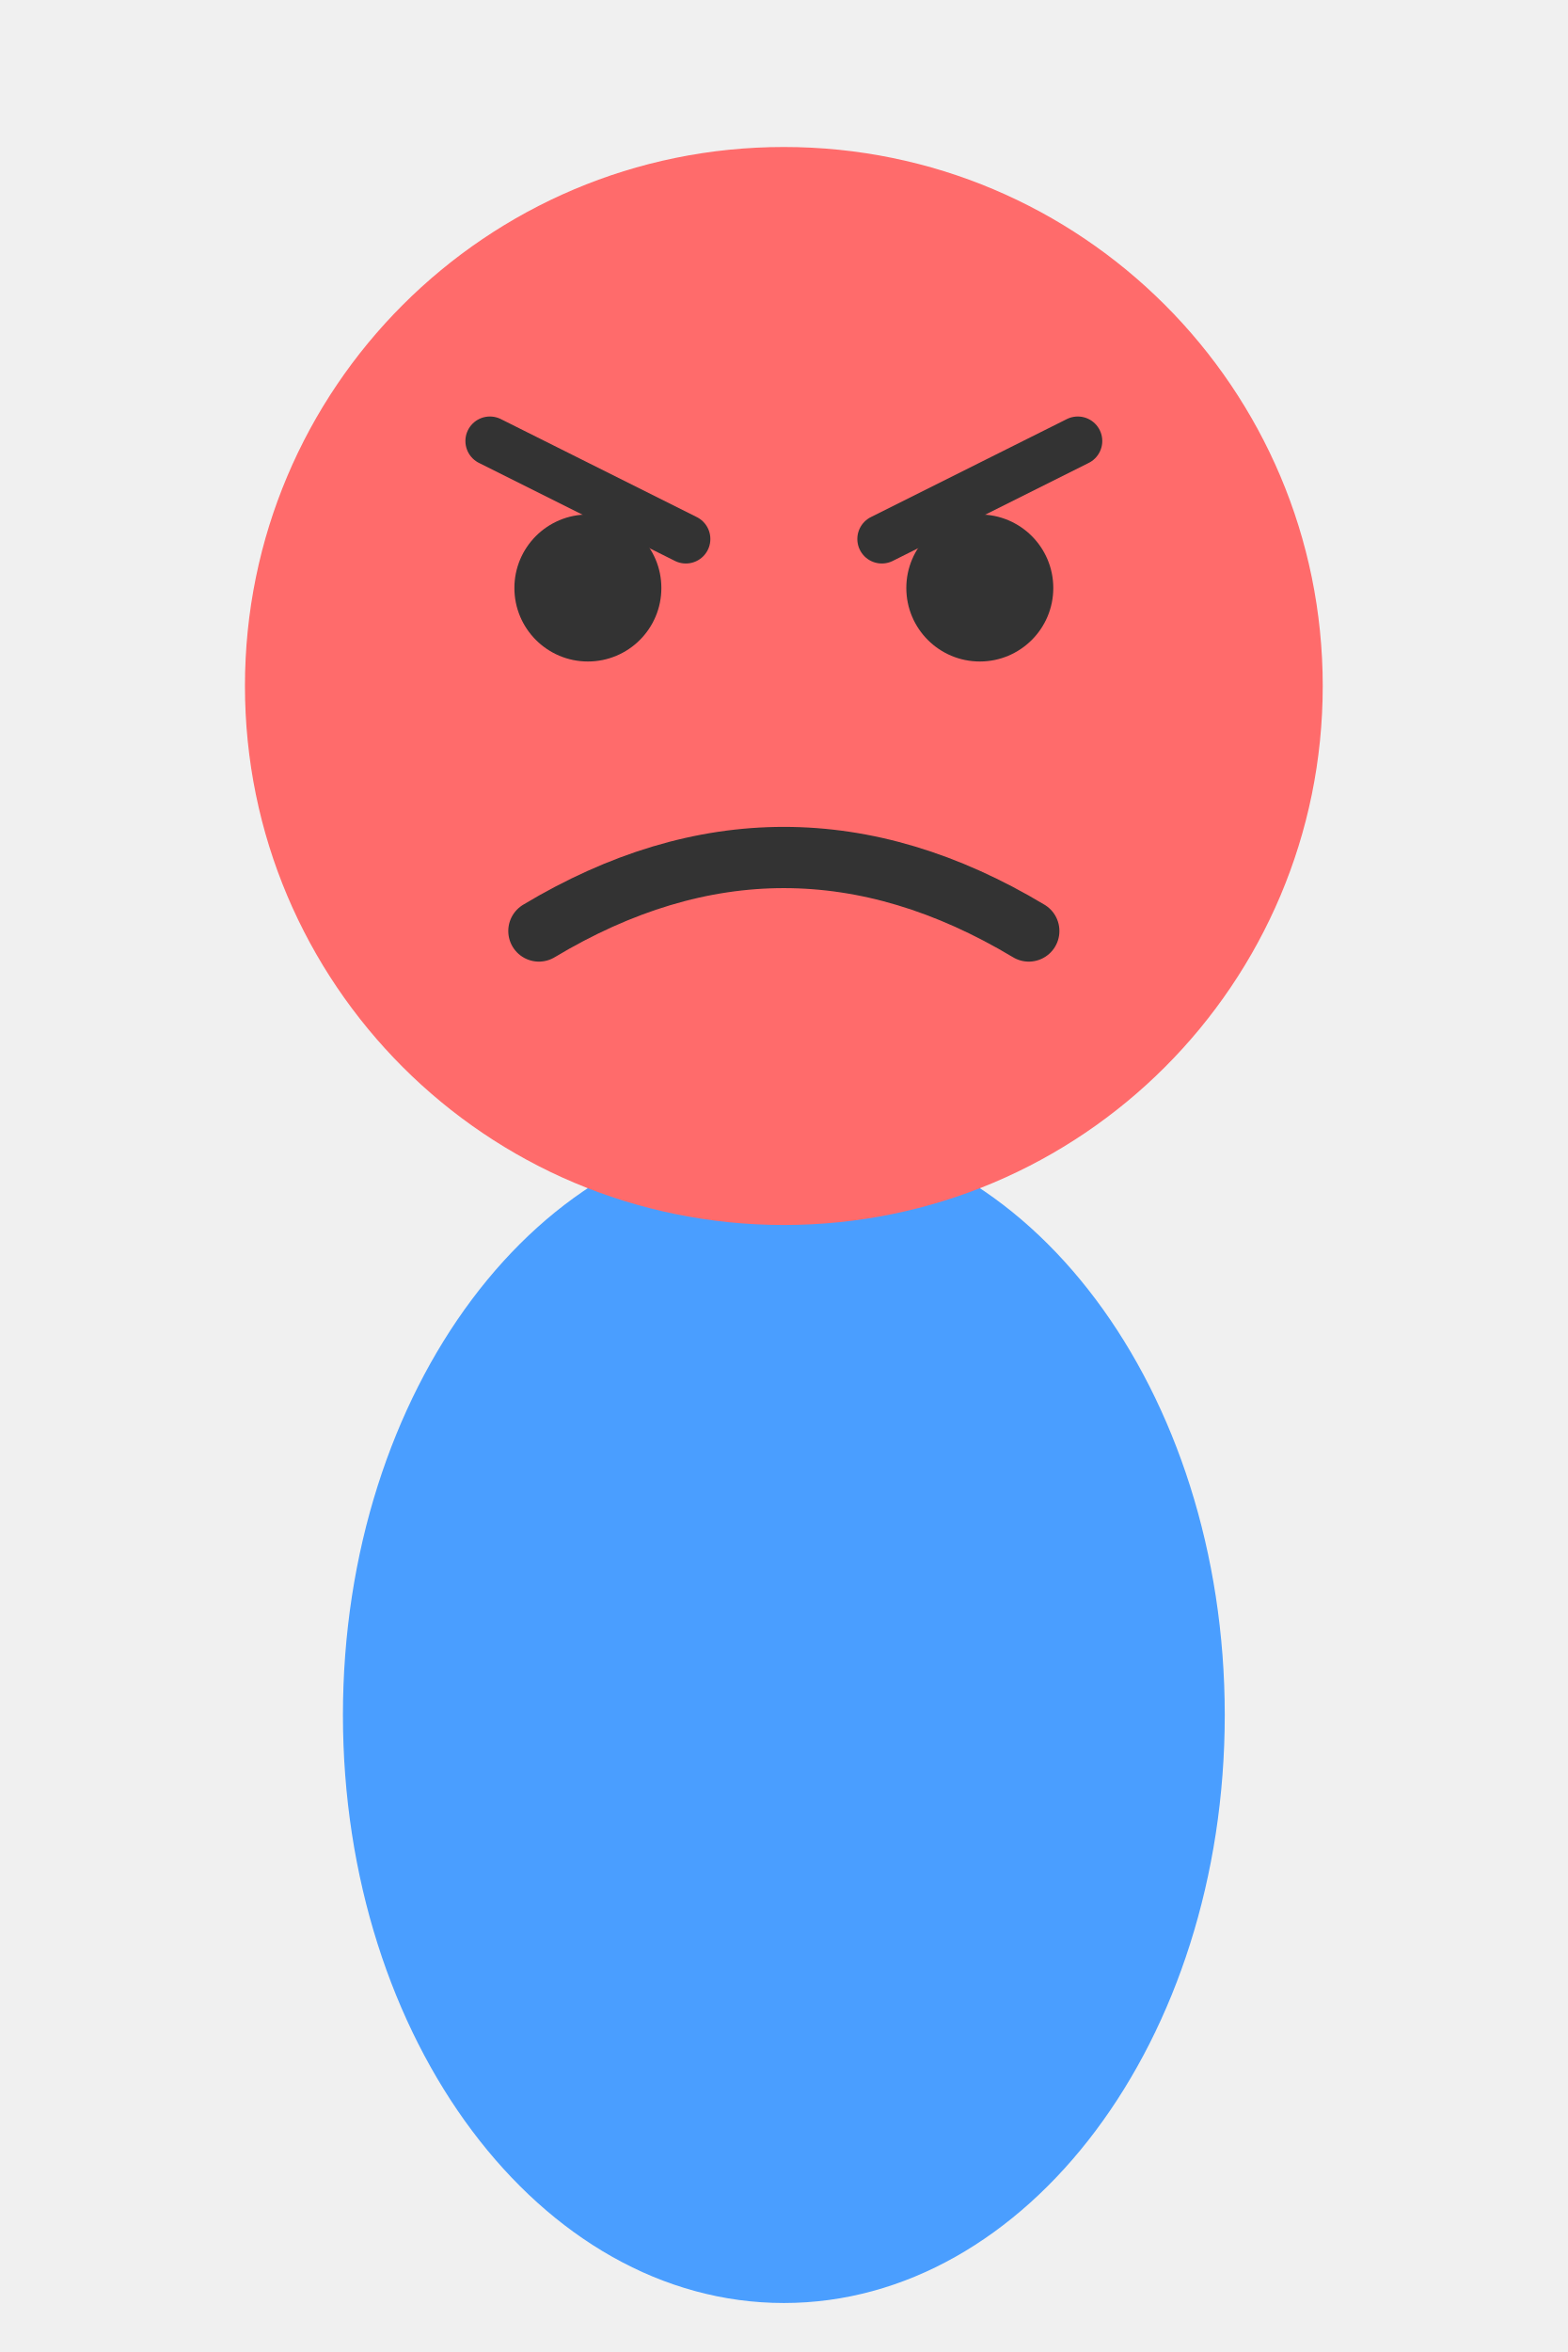
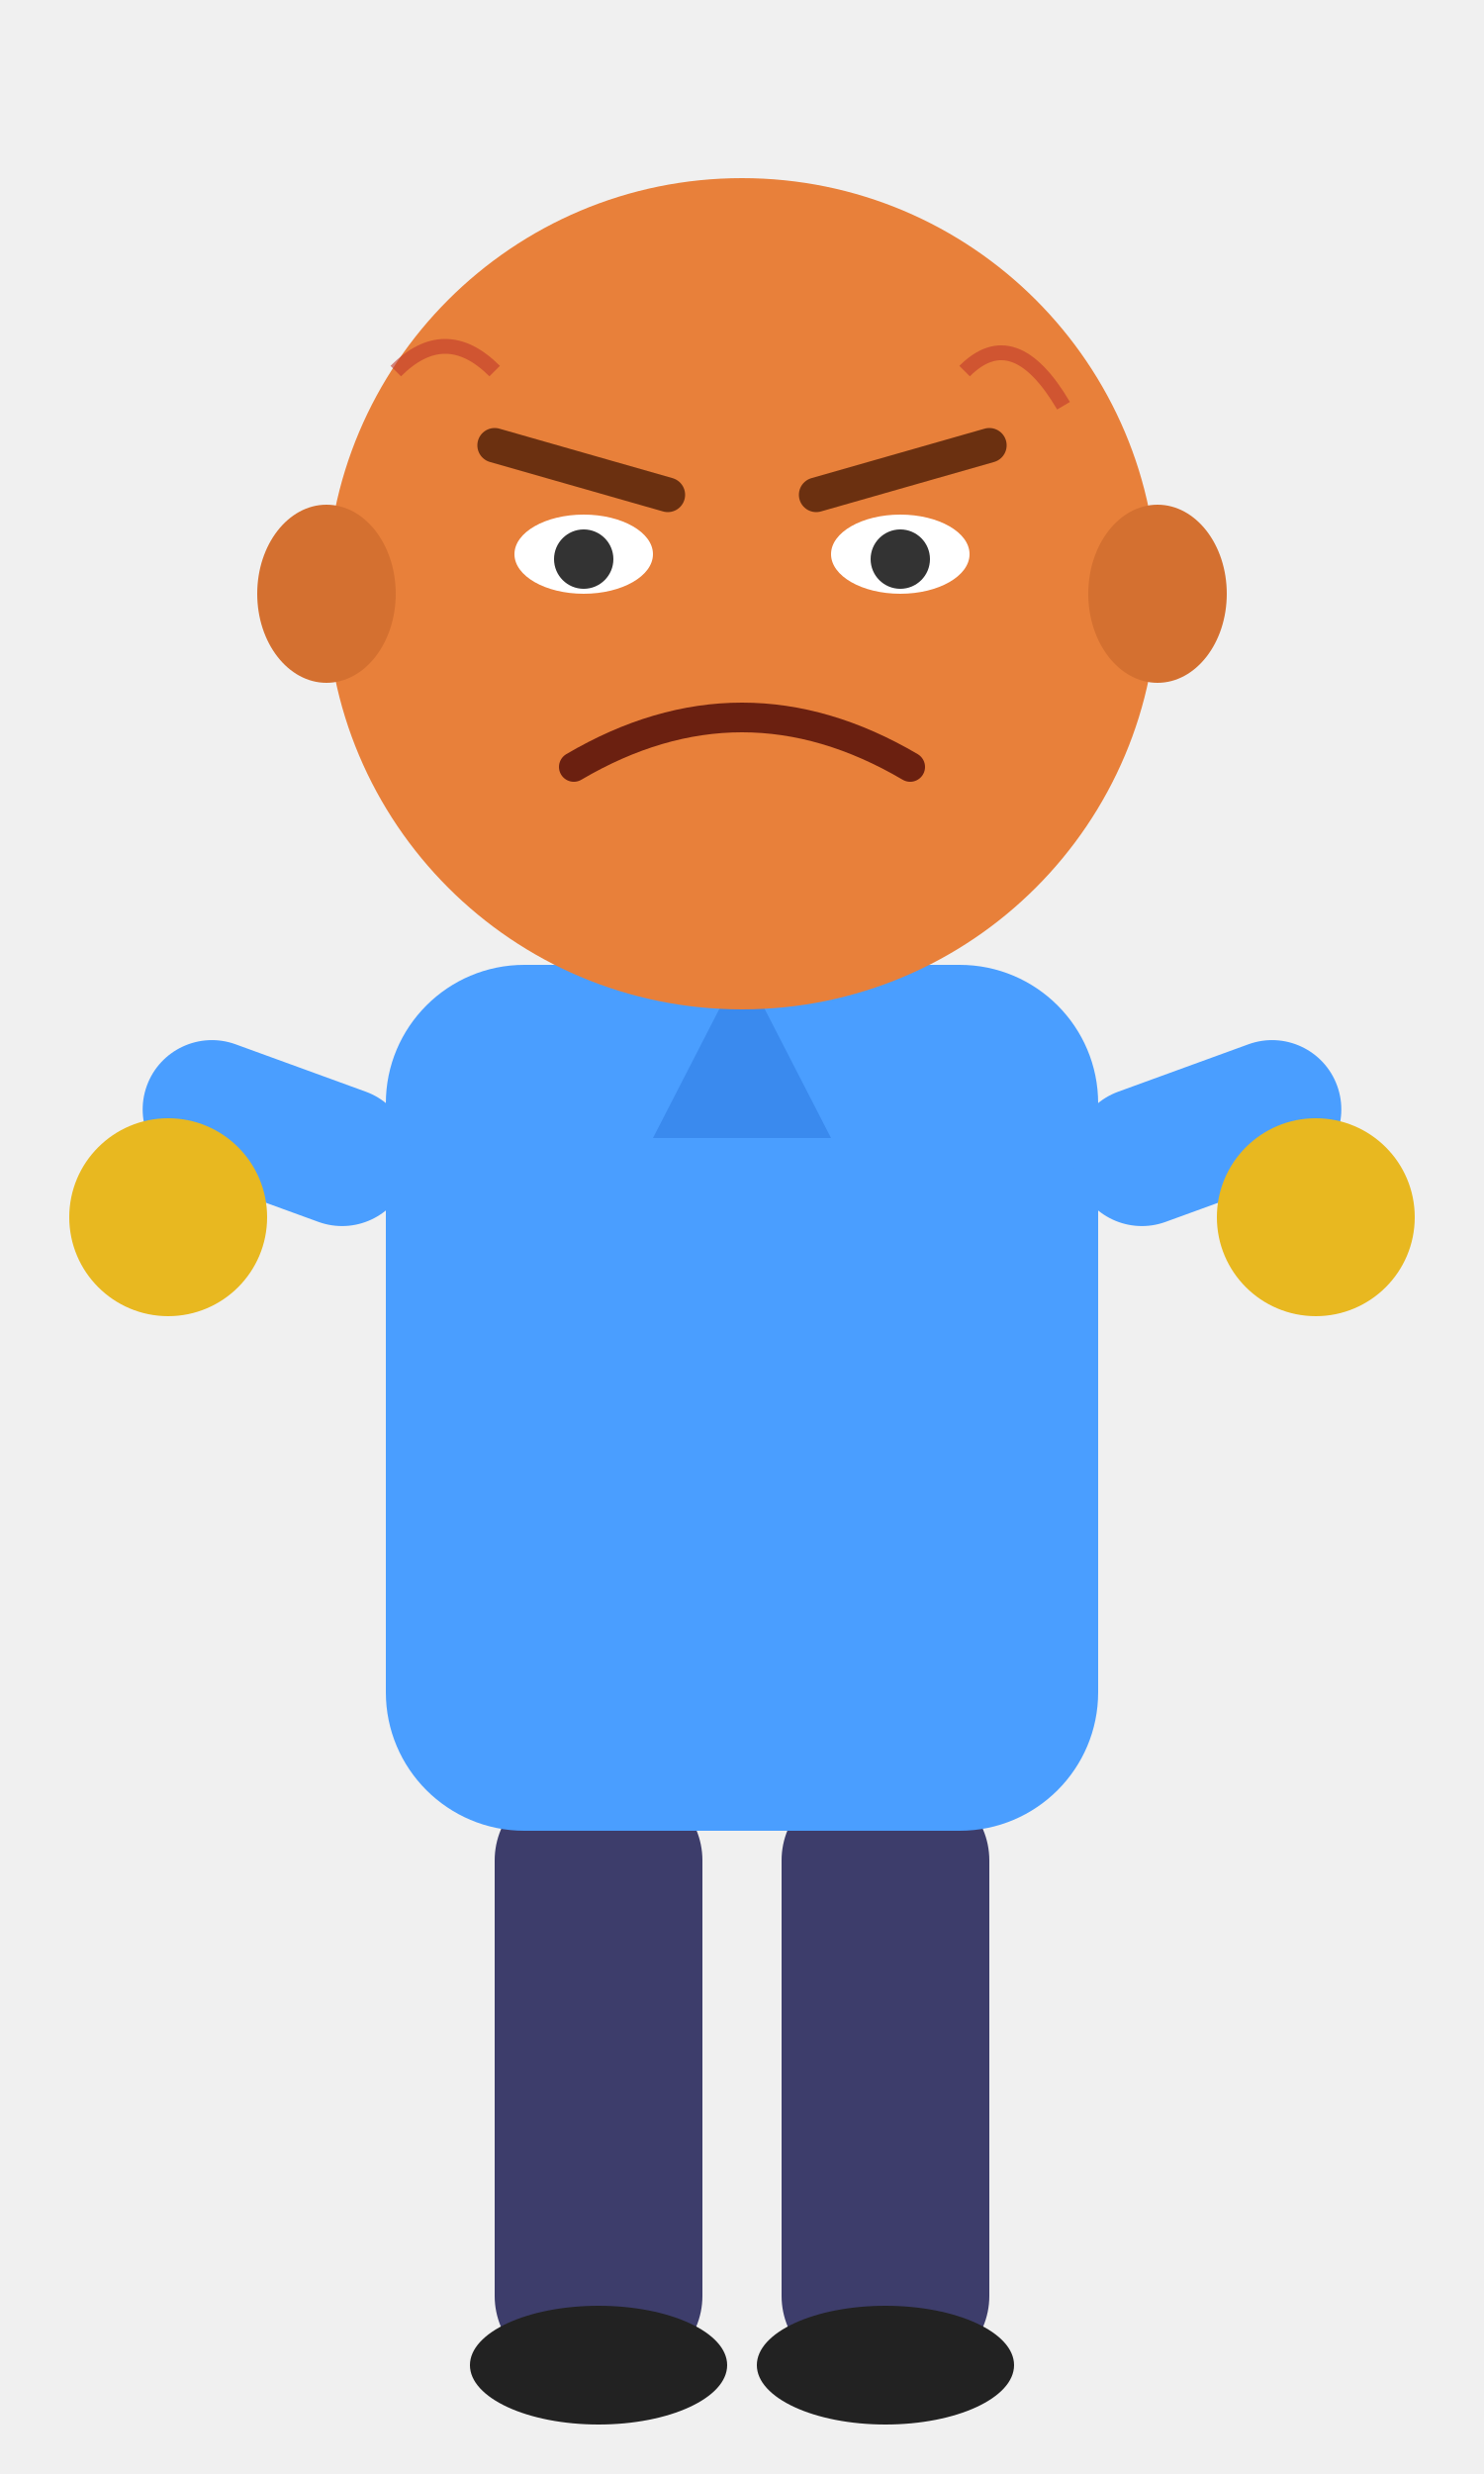
- <svg xmlns="http://www.w3.org/2000/svg" viewBox="0 0 64 96">
-   <ellipse cx="32" cy="70" rx="18" ry="24" fill="#4a9eff" />
-   <circle cx="32" cy="28" r="22" fill="#ff6b6b" />
-   <circle cx="24" cy="24" r="3" fill="#333" />
-   <circle cx="40" cy="24" r="3" fill="#333" />
-   <path d="M 22 38 Q 32 32 42 38" fill="none" stroke="#333" stroke-width="2.5" stroke-linecap="round" />
-   <line x1="20" y1="18" x2="28" y2="22" stroke="#333" stroke-width="2" stroke-linecap="round" />
-   <line x1="44" y1="18" x2="36" y2="22" stroke="#333" stroke-width="2" stroke-linecap="round" />
+ <svg xmlns="http://www.w3.org/2000/svg" width="300" height="500" viewBox="0 0 300 500">
+   <rect x="100" y="360" width="42" height="120" rx="16" fill="#3d3d6b" />
+   <rect x="158" y="360" width="42" height="120" rx="16" fill="#3d3d6b" />
+   <ellipse cx="121" cy="478" rx="26" ry="12" fill="#222" />
+   <ellipse cx="179" cy="478" rx="26" ry="12" fill="#222" />
+   <rect x="78" y="195" width="144" height="175" rx="28" fill="#4a9eff" />
+   <polygon points="150,195 132,230 168,230" fill="#3a8aee" />
+   <rect x="28" y="215" width="56" height="28" rx="14" fill="#4a9eff" transform="rotate(20 56 229)" />
+   <rect x="216" y="215" width="56" height="28" rx="14" fill="#4a9eff" transform="rotate(-20 244 229)" />
+   <circle cx="34" cy="246" r="20" fill="#e8b820" />
+   <circle cx="266" cy="246" r="20" fill="#e8b820" />
+   <rect x="134" y="165" width="32" height="38" rx="10" fill="#e8803a" />
+   <circle cx="150" cy="120" r="84" fill="#e8803a" />
+   <path d="M80 75 Q90 65 100 75" stroke="#c0392b" stroke-width="3" fill="none" opacity="0.6" />
+   <path d="M195 75 Q205 65 215 82" stroke="#c0392b" stroke-width="3" fill="none" opacity="0.6" />
+   <ellipse cx="66" cy="120" rx="14" ry="18" fill="#d47030" />
+   <ellipse cx="234" cy="120" rx="14" ry="18" fill="#d47030" />
+   <line x1="100" y1="90" x2="135" y2="100" stroke="#6b3010" stroke-width="7" stroke-linecap="round" />
+   <line x1="200" y1="90" x2="165" y2="100" stroke="#6b3010" stroke-width="7" stroke-linecap="round" />
+   <ellipse cx="118" cy="112" rx="14" ry="8" fill="white" />
+   <ellipse cx="182" cy="112" rx="14" ry="8" fill="white" />
+   <circle cx="118" cy="113" r="6" fill="#333" />
+   <circle cx="182" cy="113" r="6" fill="#333" />
+   <path d="M116 155 Q150 135 184 155" stroke="#6b2010" stroke-width="6" fill="none" stroke-linecap="round" />
</svg>
